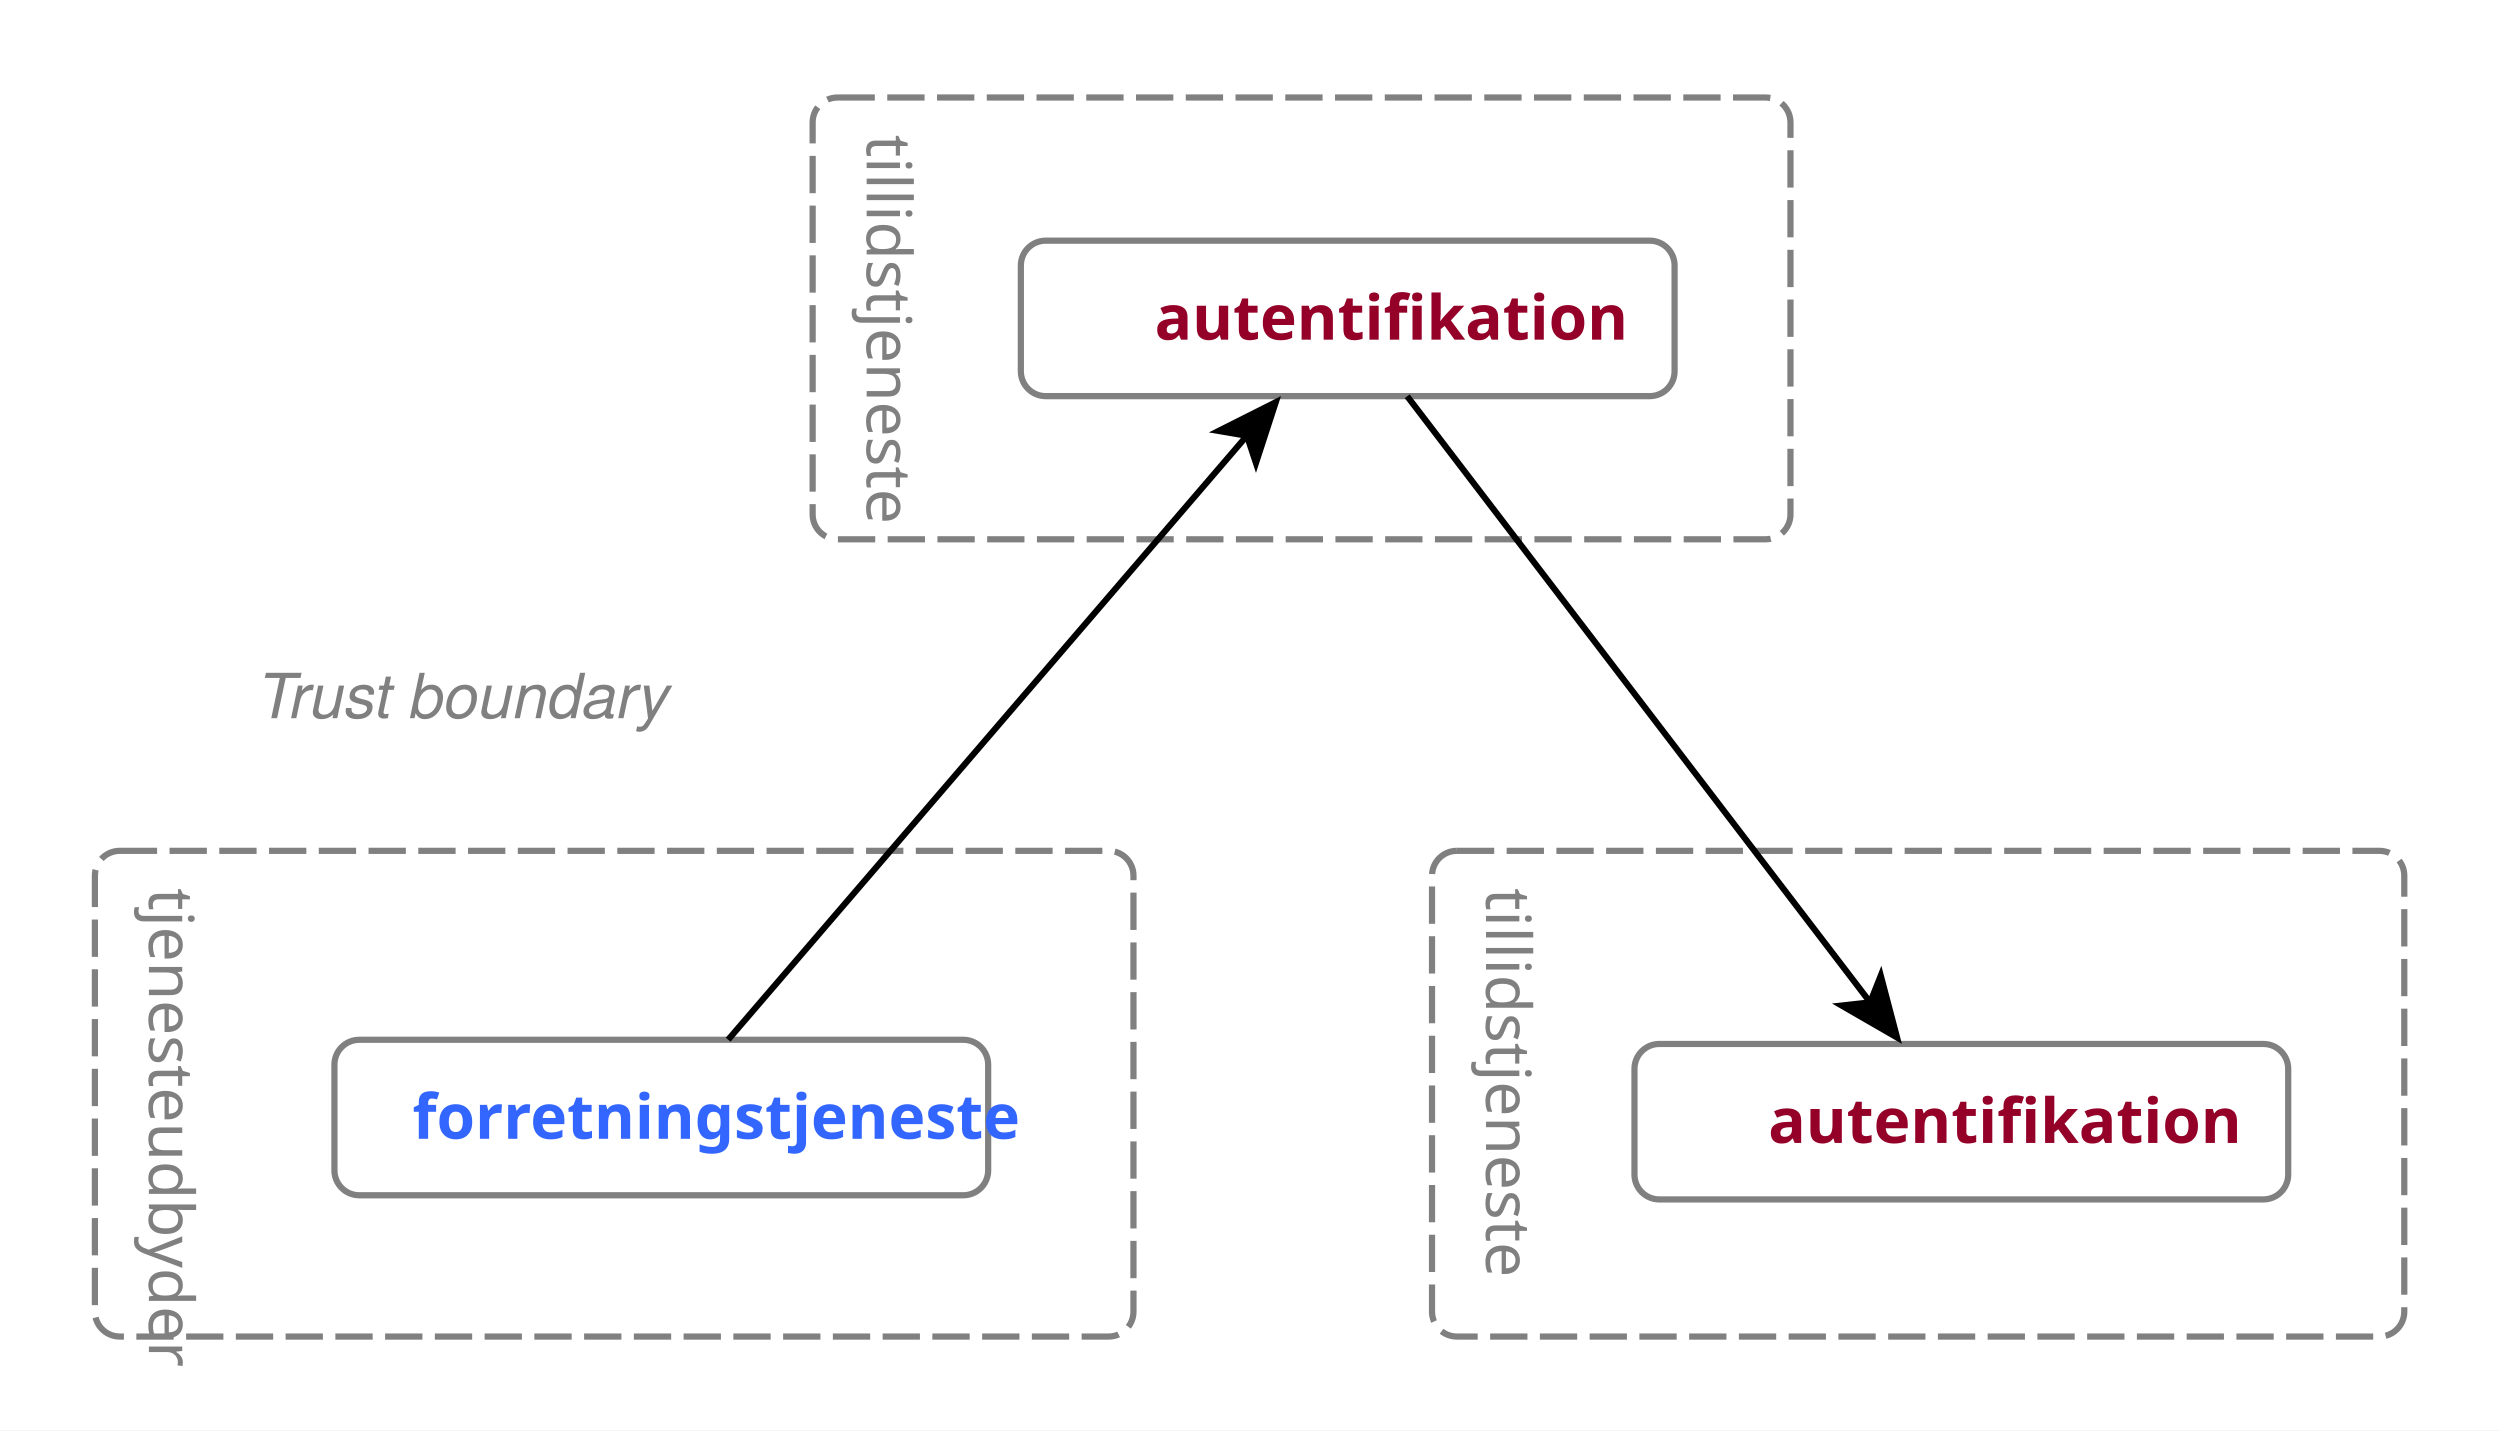
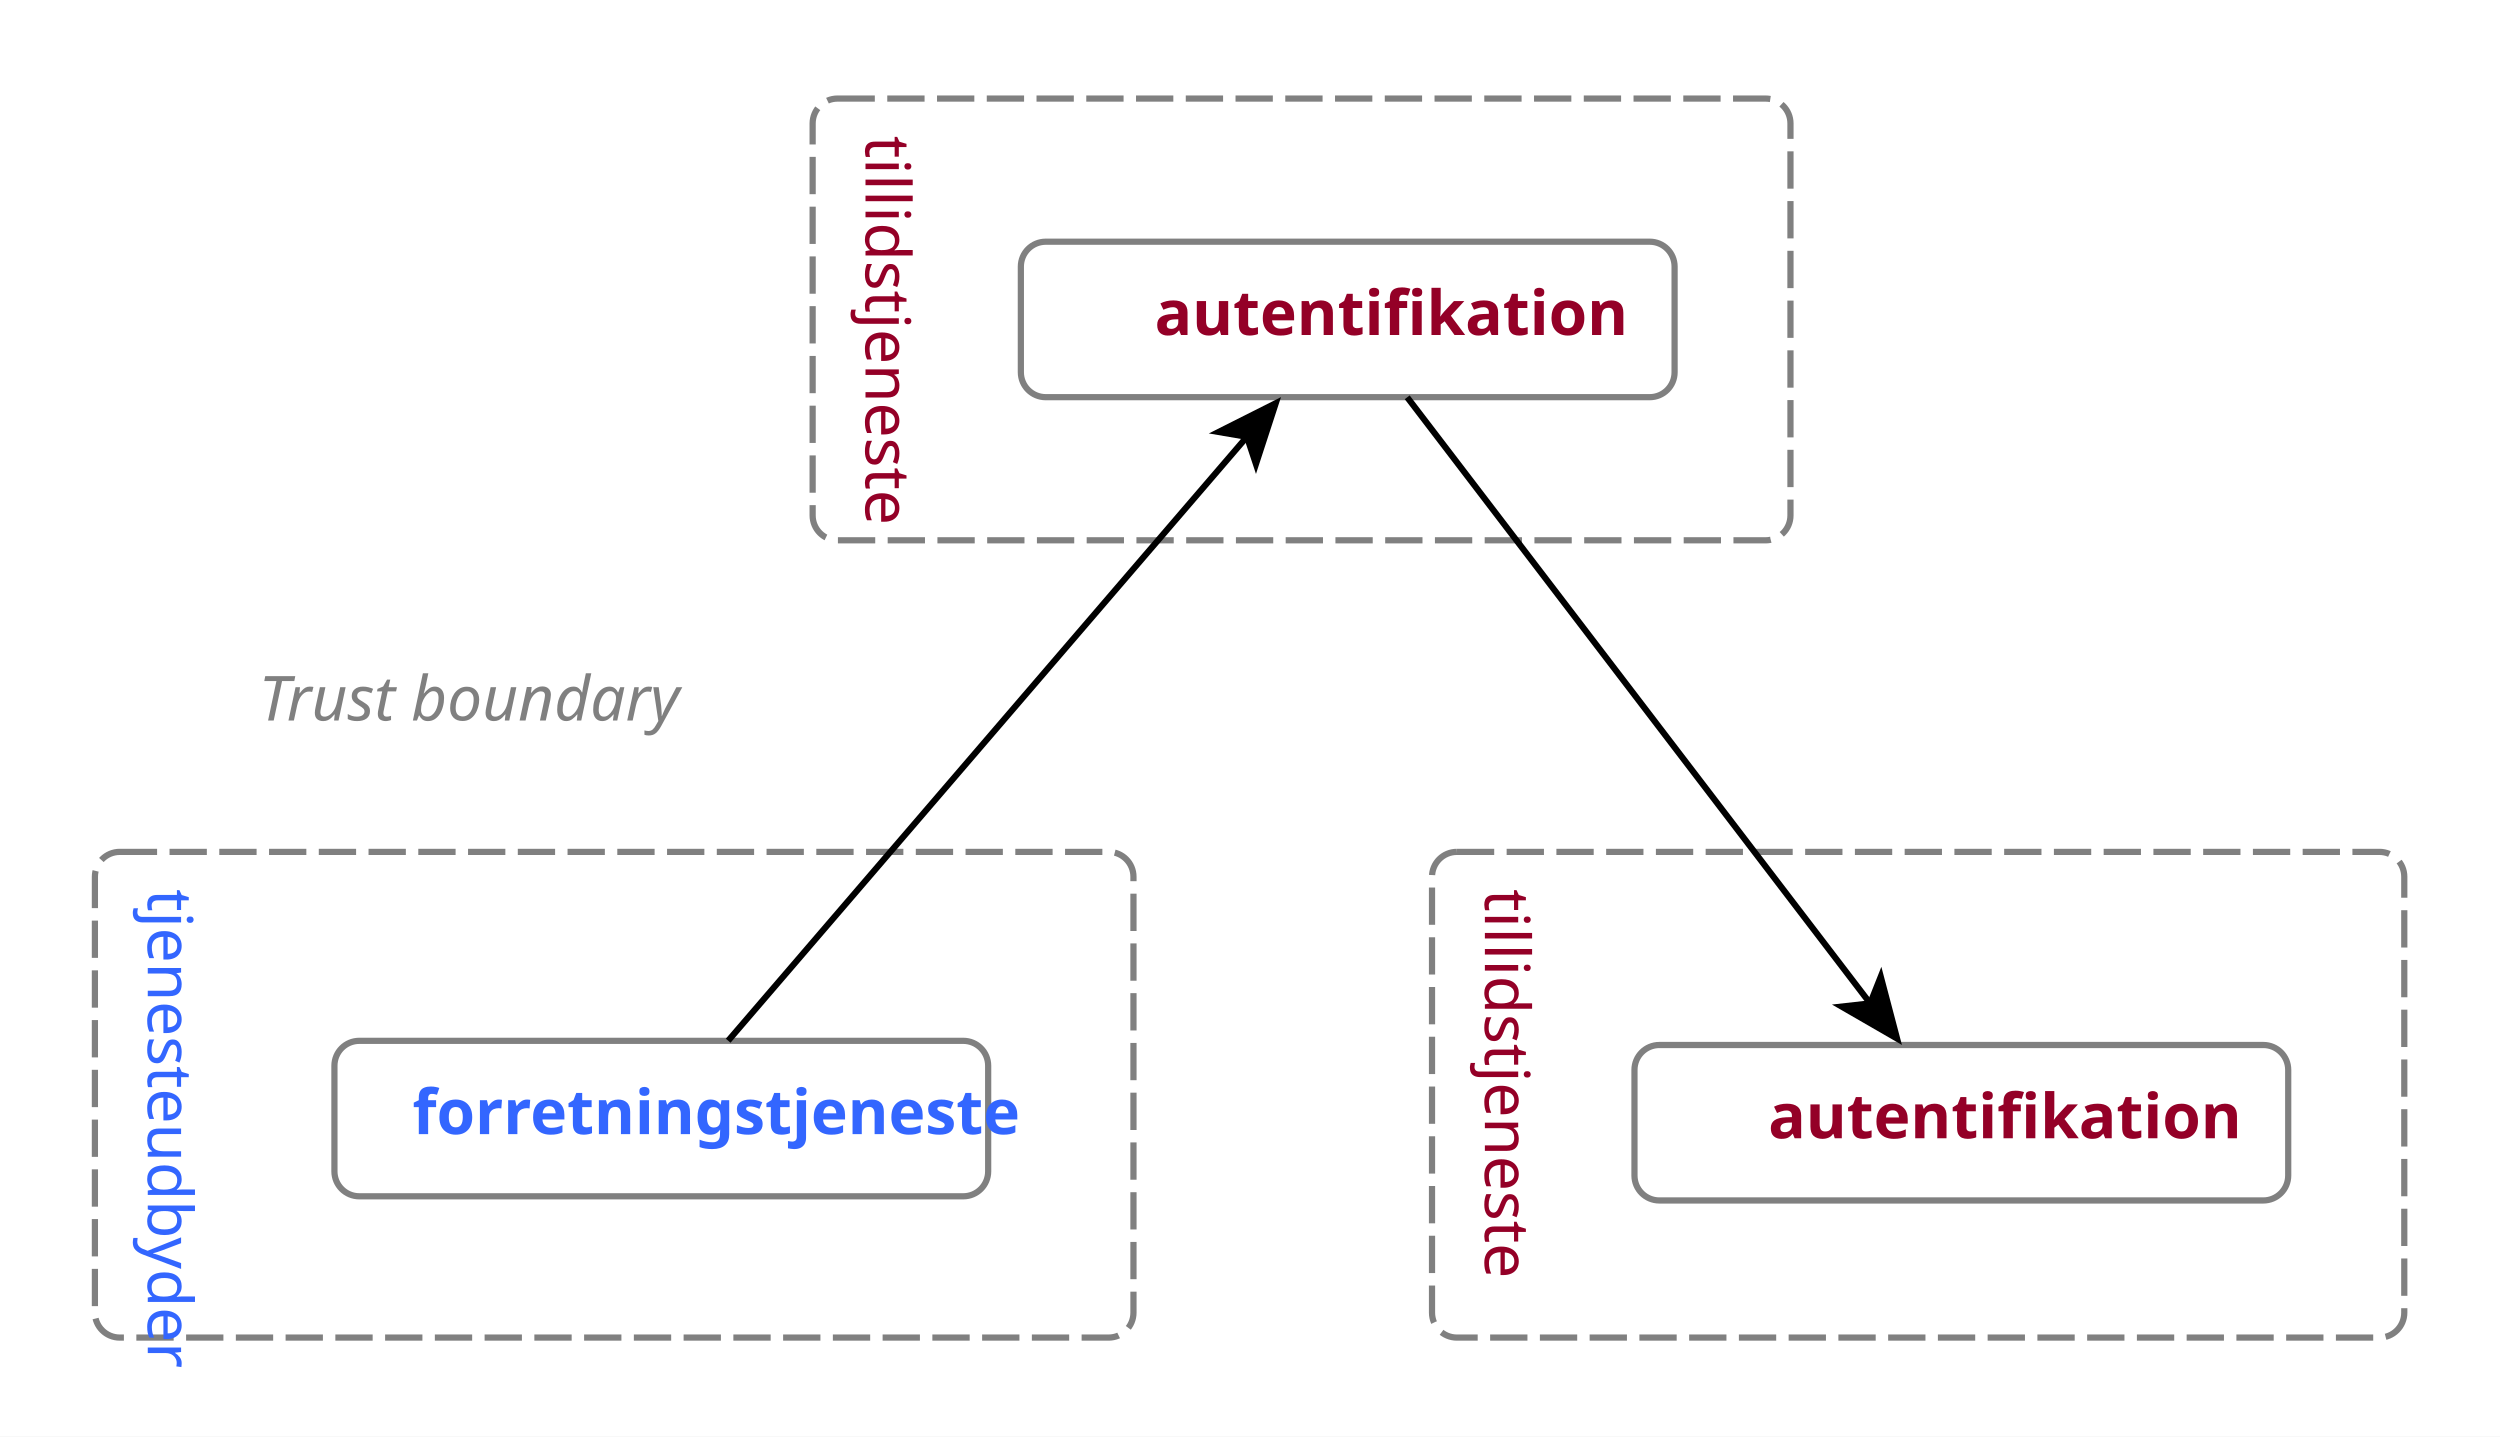
- <svg xmlns="http://www.w3.org/2000/svg" fill-opacity="1" color-rendering="auto" color-interpolation="auto" text-rendering="auto" stroke="black" stroke-linecap="square" width="402" stroke-miterlimit="10" shape-rendering="auto" stroke-opacity="1" fill="black" stroke-dasharray="none" font-weight="normal" stroke-width="1" height="230" font-family="'Dialog'" font-style="normal" stroke-linejoin="miter" font-size="12px" stroke-dashoffset="0" image-rendering="auto">
+ <svg xmlns="http://www.w3.org/2000/svg" fill-opacity="1" color-rendering="auto" color-interpolation="auto" text-rendering="auto" stroke="black" stroke-linecap="square" width="402" stroke-miterlimit="10" shape-rendering="auto" stroke-opacity="1" fill="black" stroke-dasharray="none" font-weight="normal" stroke-width="1" height="231" font-family="'Dialog'" font-style="normal" stroke-linejoin="miter" font-size="12px" stroke-dashoffset="0" image-rendering="auto">
  <defs id="genericDefs" />
  <g>
    <defs id="defs1">
      <clipPath clipPathUnits="userSpaceOnUse" id="clipPath1">
-         <path d="M0 0 L402 0 L402 230 L0 230 L0 0 Z" />
+         <path d="M0 0 L402 0 L402 231 L0 231 L0 0 Z" />
      </clipPath>
      <clipPath clipPathUnits="userSpaceOnUse" id="clipPath2">
-         <path d="M1059 652 L1461 652 L1461 882 L1059 882 L1059 652 Z" />
+         <path d="M6 -1 L408 -1 L408 230 L6 230 L6 -1 Z" />
      </clipPath>
      <clipPath clipPathUnits="userSpaceOnUse" id="clipPath3">
-         <path d="M-140.815 35.468 L-140.815 -366.532 L89.185 -366.532 L89.185 35.468 L-140.815 35.468 Z" />
+         <path d="M-140.982 33.261 L-140.982 -368.739 L90.019 -368.739 L90.019 33.261 L-140.982 33.261 Z" />
      </clipPath>
      <clipPath clipPathUnits="userSpaceOnUse" id="clipPath4">
-         <path d="M-19.682 150.879 L-19.682 -251.121 L210.318 -251.121 L210.318 150.879 L-19.682 150.879 Z" />
+         <path d="M-19.849 148.672 L-19.849 -253.328 L211.151 -253.328 L211.151 148.672 L-19.849 148.672 Z" />
      </clipPath>
      <clipPath clipPathUnits="userSpaceOnUse" id="clipPath5">
-         <path d="M-140.815 250.475 L-140.815 -151.525 L89.185 -151.525 L89.185 250.475 L-140.815 250.475 Z" />
+         <path d="M-140.982 248.268 L-140.982 -153.732 L90.019 -153.732 L90.019 248.268 L-140.982 248.268 Z" />
      </clipPath>
    </defs>
-     <g fill="white" text-rendering="geometricPrecision" shape-rendering="geometricPrecision" transform="translate(-1059,-652)" stroke="white">
-       <rect x="1059" width="402" height="230" y="652" clip-path="url(#clipPath2)" stroke="none" />
+     <g fill="white" text-rendering="geometricPrecision" shape-rendering="geometricPrecision" transform="translate(-6,1)" stroke="white">
+       <rect x="6" width="402" height="231" y="-1" clip-path="url(#clipPath2)" stroke="none" />
    </g>
-     <g stroke-linecap="butt" transform="matrix(1,0,0,1,-1059,-652)" fill="gray" text-rendering="geometricPrecision" shape-rendering="geometricPrecision" stroke-dasharray="6,2" stroke="gray" stroke-miterlimit="1.45">
-       <rect x="1074.261" y="788.815" clip-path="url(#clipPath2)" fill="none" width="167" rx="4" ry="4" height="78.102" />
+     <g stroke-linecap="butt" transform="matrix(1,0,0,1,-6,1)" fill="gray" text-rendering="geometricPrecision" shape-rendering="geometricPrecision" stroke-dasharray="6,2" stroke="gray" stroke-miterlimit="1.45">
+       <rect x="21.261" y="135.982" clip-path="url(#clipPath2)" fill="none" width="167" rx="4" ry="4" height="78.102" />
    </g>
-     <g stroke-linecap="butt" font-size="10px" transform="matrix(0,1,-1,0,35.4678,140.8148)" fill="gray" text-rendering="geometricPrecision" font-family="'Calibri'" shape-rendering="geometricPrecision" stroke="gray" stroke-miterlimit="1.45">
-       <text x="2" xml:space="preserve" y="11.521" clip-path="url(#clipPath3)" stroke="none">tjenesteudbyder</text>
+     <g stroke-linecap="butt" font-size="10px" transform="matrix(0,1,-1,0,33.2608,140.9815)" fill="rgb(51,102,255)" text-rendering="geometricPrecision" font-family="'Calibri'" shape-rendering="geometricPrecision" stroke="rgb(51,102,255)" stroke-miterlimit="1.45">
+       <text x="2" xml:space="preserve" y="9.5" clip-path="url(#clipPath3)" stroke="none">tjenesteudbyder</text>
    </g>
-     <g stroke-linecap="butt" transform="matrix(1,0,0,1,-1059,-652)" fill="gray" text-rendering="geometricPrecision" shape-rendering="geometricPrecision" stroke="gray" stroke-miterlimit="1.45">
-       <rect x="1112.777" y="819.198" clip-path="url(#clipPath2)" fill="none" width="105.12" rx="4" ry="4" height="25" />
+     <g stroke-linecap="butt" transform="matrix(1,0,0,1,-6,1)" fill="gray" text-rendering="geometricPrecision" shape-rendering="geometricPrecision" stroke="gray" stroke-miterlimit="1.45">
+       <rect x="59.777" y="166.365" clip-path="url(#clipPath2)" fill="none" width="105.12" rx="4" ry="4" height="25" />
    </g>
-     <g stroke-linecap="butt" font-size="10px" transform="matrix(1,0,0,1,-1059,-652)" fill="rgb(51,102,255)" text-rendering="geometricPrecision" font-family="'Calibri'" shape-rendering="geometricPrecision" stroke="rgb(51,102,255)" font-weight="bold" stroke-miterlimit="1.45">
-       <text x="1125.33" xml:space="preserve" y="835.116" clip-path="url(#clipPath2)" stroke="none">forretningstjeneste</text>
+     <g stroke-linecap="butt" font-size="10px" transform="matrix(1,0,0,1,-6,1)" fill="rgb(51,102,255)" text-rendering="geometricPrecision" font-family="'Calibri'" shape-rendering="geometricPrecision" stroke="rgb(51,102,255)" font-weight="bold" stroke-miterlimit="1.45">
+       <text x="72.33" xml:space="preserve" y="181.365" clip-path="url(#clipPath2)" stroke="none">forretningstjeneste</text>
    </g>
-     <g stroke-linecap="butt" transform="matrix(1,0,0,1,-1059,-652)" fill="gray" text-rendering="geometricPrecision" shape-rendering="geometricPrecision" stroke-dasharray="6,2" stroke="gray" stroke-miterlimit="1.45">
-       <rect x="1189.672" y="667.682" clip-path="url(#clipPath2)" fill="none" width="157.235" rx="4" ry="4" height="71.034" />
+     <g stroke-linecap="butt" transform="matrix(1,0,0,1,-6,1)" fill="gray" text-rendering="geometricPrecision" shape-rendering="geometricPrecision" stroke-dasharray="6,2" stroke="gray" stroke-miterlimit="1.45">
+       <rect x="136.672" y="14.849" clip-path="url(#clipPath2)" fill="none" width="157.235" rx="4" ry="4" height="71.034" />
    </g>
-     <g stroke-linecap="butt" font-size="10px" transform="matrix(0,1,-1,0,150.8794,19.6823)" fill="gray" text-rendering="geometricPrecision" font-family="'Calibri'" shape-rendering="geometricPrecision" stroke="gray" stroke-miterlimit="1.45">
-       <text x="2" xml:space="preserve" y="11.521" clip-path="url(#clipPath4)" stroke="none">tillidstjeneste</text>
+     <g stroke-linecap="butt" font-size="10px" transform="matrix(0,1,-1,0,148.6723,19.849)" fill="rgb(148,0,39)" text-rendering="geometricPrecision" font-family="'Calibri'" shape-rendering="geometricPrecision" stroke="rgb(148,0,39)" stroke-miterlimit="1.45">
+       <text x="2" xml:space="preserve" y="9.5" clip-path="url(#clipPath4)" stroke="none">tillidstjeneste</text>
    </g>
-     <g fill="white" text-rendering="geometricPrecision" shape-rendering="geometricPrecision" transform="matrix(1,0,0,1,-1059,-652)" stroke="white">
-       <rect x="1223.153" y="690.699" clip-path="url(#clipPath2)" width="105.12" rx="4" ry="4" height="25" stroke="none" />
+     <g fill="white" text-rendering="geometricPrecision" shape-rendering="geometricPrecision" transform="matrix(1,0,0,1,-6,1)" stroke="white">
+       <rect x="170.154" y="37.866" clip-path="url(#clipPath2)" width="105.12" rx="4" ry="4" height="25" stroke="none" />
    </g>
-     <g stroke-linecap="butt" transform="matrix(1,0,0,1,-1059,-652)" fill="gray" text-rendering="geometricPrecision" shape-rendering="geometricPrecision" stroke="gray" stroke-miterlimit="1.45">
-       <rect x="1223.153" y="690.699" clip-path="url(#clipPath2)" fill="none" width="105.12" rx="4" ry="4" height="25" />
+     <g stroke-linecap="butt" transform="matrix(1,0,0,1,-6,1)" fill="gray" text-rendering="geometricPrecision" shape-rendering="geometricPrecision" stroke="gray" stroke-miterlimit="1.45">
+       <rect x="170.154" y="37.866" clip-path="url(#clipPath2)" fill="none" width="105.12" rx="4" ry="4" height="25" />
    </g>
-     <g stroke-linecap="butt" font-size="10px" transform="matrix(1,0,0,1,-1059,-652)" fill="rgb(148,0,39)" text-rendering="geometricPrecision" font-family="'Calibri'" shape-rendering="geometricPrecision" stroke="rgb(148,0,39)" font-weight="bold" stroke-miterlimit="1.45">
-       <text x="1244.656" xml:space="preserve" y="706.617" clip-path="url(#clipPath2)" stroke="none">autentifikation</text>
+     <g stroke-linecap="butt" font-size="10px" transform="matrix(1,0,0,1,-6,1)" fill="rgb(148,0,39)" text-rendering="geometricPrecision" font-family="'Calibri'" shape-rendering="geometricPrecision" stroke="rgb(148,0,39)" font-weight="bold" stroke-miterlimit="1.45">
+       <text x="191.656" xml:space="preserve" y="52.866" clip-path="url(#clipPath2)" stroke="none">autentifikation</text>
    </g>
-     <g stroke-linecap="butt" transform="matrix(1,0,0,1,-1059,-652)" fill="gray" text-rendering="geometricPrecision" shape-rendering="geometricPrecision" stroke-dasharray="6,2" stroke="gray" stroke-miterlimit="1.45">
-       <rect x="1289.268" y="788.815" clip-path="url(#clipPath2)" fill="none" width="156.341" rx="4" ry="4" height="78.102" />
+     <g stroke-linecap="butt" transform="matrix(1,0,0,1,-6,1)" fill="gray" text-rendering="geometricPrecision" shape-rendering="geometricPrecision" stroke-dasharray="6,2" stroke="gray" stroke-miterlimit="1.45">
+       <rect x="236.268" y="135.982" clip-path="url(#clipPath2)" fill="none" width="156.341" rx="4" ry="4" height="78.102" />
    </g>
-     <g stroke-linecap="butt" font-size="10px" transform="matrix(0,1,-1,0,250.4746,140.8148)" fill="gray" text-rendering="geometricPrecision" font-family="'Calibri'" shape-rendering="geometricPrecision" stroke="gray" stroke-miterlimit="1.45">
-       <text x="2" xml:space="preserve" y="11.521" clip-path="url(#clipPath5)" stroke="none">tillidstjeneste</text>
+     <g stroke-linecap="butt" font-size="10px" transform="matrix(0,1,-1,0,248.2676,140.9815)" fill="rgb(148,0,39)" text-rendering="geometricPrecision" font-family="'Calibri'" shape-rendering="geometricPrecision" stroke="rgb(148,0,39)" stroke-miterlimit="1.45">
+       <text x="2" xml:space="preserve" y="9.5" clip-path="url(#clipPath5)" stroke="none">tillidstjeneste</text>
    </g>
-     <g fill="white" text-rendering="geometricPrecision" shape-rendering="geometricPrecision" transform="matrix(1,0,0,1,-1059,-652)" stroke="white">
-       <rect x="1321.824" y="819.868" clip-path="url(#clipPath2)" width="105.12" rx="4" ry="4" height="25" stroke="none" />
+     <g fill="white" text-rendering="geometricPrecision" shape-rendering="geometricPrecision" transform="matrix(1,0,0,1,-6,1)" stroke="white">
+       <rect x="268.824" y="167.035" clip-path="url(#clipPath2)" width="105.12" rx="4" ry="4" height="25" stroke="none" />
    </g>
-     <g stroke-linecap="butt" transform="matrix(1,0,0,1,-1059,-652)" fill="gray" text-rendering="geometricPrecision" shape-rendering="geometricPrecision" stroke="gray" stroke-miterlimit="1.45">
-       <rect x="1321.824" y="819.868" clip-path="url(#clipPath2)" fill="none" width="105.12" rx="4" ry="4" height="25" />
+     <g stroke-linecap="butt" transform="matrix(1,0,0,1,-6,1)" fill="gray" text-rendering="geometricPrecision" shape-rendering="geometricPrecision" stroke="gray" stroke-miterlimit="1.45">
+       <rect x="268.824" y="167.035" clip-path="url(#clipPath2)" fill="none" width="105.12" rx="4" ry="4" height="25" />
    </g>
-     <g stroke-linecap="butt" font-size="10px" transform="matrix(1,0,0,1,-1059,-652)" fill="rgb(148,0,39)" text-rendering="geometricPrecision" font-family="'Calibri'" shape-rendering="geometricPrecision" stroke="rgb(148,0,39)" font-weight="bold" stroke-miterlimit="1.45">
-       <text x="1343.327" xml:space="preserve" y="835.786" clip-path="url(#clipPath2)" stroke="none">autentifikation</text>
+     <g stroke-linecap="butt" font-size="10px" transform="matrix(1,0,0,1,-6,1)" fill="rgb(148,0,39)" text-rendering="geometricPrecision" font-family="'Calibri'" shape-rendering="geometricPrecision" stroke="rgb(148,0,39)" font-weight="bold" stroke-miterlimit="1.45">
+       <text x="290.327" xml:space="preserve" y="182.035" clip-path="url(#clipPath2)" stroke="none">autentifikation</text>
    </g>
-     <g transform="matrix(1,0,0,1,-1059,-652)" fill-opacity="0.902" fill="rgb(255,255,255)" text-rendering="geometricPrecision" shape-rendering="geometricPrecision" stroke="rgb(255,255,255)" stroke-opacity="0.902">
-       <rect x="1101.218" y="747.265" clip-path="url(#clipPath2)" width="66" rx="4" ry="4" height="33" stroke="none" />
+     <g transform="matrix(1,0,0,1,-6,1)" fill-opacity="0.902" fill="rgb(255,255,255)" text-rendering="geometricPrecision" shape-rendering="geometricPrecision" stroke="rgb(255,255,255)" stroke-opacity="0.902">
+       <rect x="48.218" y="94.432" clip-path="url(#clipPath2)" width="66" rx="4" ry="4" height="33" stroke="none" />
    </g>
-     <g stroke-linecap="butt" font-size="10px" transform="matrix(1,0,0,1,-1059,-652)" fill="gray" text-rendering="geometricPrecision" font-family="'Helvetica Neue'" shape-rendering="geometricPrecision" font-style="italic" stroke="gray" stroke-miterlimit="1.45">
-       <text x="1100.508" xml:space="preserve" y="767.485" clip-path="url(#clipPath2)" stroke="none">Trust boundary</text>
+     <g stroke-linecap="butt" font-size="10px" transform="matrix(1,0,0,1,-6,1)" fill="gray" text-rendering="geometricPrecision" shape-rendering="geometricPrecision" font-style="italic" stroke="gray" stroke-miterlimit="1.45">
+       <text x="47.59" xml:space="preserve" y="114.86" clip-path="url(#clipPath2)" stroke="none">Trust boundary</text>
    </g>
-     <g text-rendering="geometricPrecision" stroke-miterlimit="1.45" shape-rendering="geometricPrecision" transform="matrix(1,0,0,1,-1059,-652)" stroke-linecap="butt">
-       <path fill="none" d="M1176.089 819.181 L1259.774 721.755" clip-path="url(#clipPath2)" />
-       <path d="M1264.987 715.687 L1253.375 721.532 L1259.123 722.514 L1260.961 728.047 Z" clip-path="url(#clipPath2)" stroke="none" />
-       <path fill="none" d="M1285.277 715.719 L1359.977 813.509" clip-path="url(#clipPath2)" />
-       <path d="M1364.834 819.866 L1361.523 807.295 L1359.37 812.714 L1353.576 813.365 Z" clip-path="url(#clipPath2)" stroke="none" />
+     <g text-rendering="geometricPrecision" stroke-miterlimit="1.45" shape-rendering="geometricPrecision" transform="matrix(1,0,0,1,-6,1)" stroke-linecap="butt">
+       <path fill="none" d="M123.089 166.348 L206.774 68.922" clip-path="url(#clipPath2)" />
+       <path d="M211.987 62.853 L200.375 68.698 L206.123 69.68 L207.961 75.214 Z" clip-path="url(#clipPath2)" stroke="none" />
+       <path fill="none" d="M232.277 62.885 L306.977 160.675" clip-path="url(#clipPath2)" />
+       <path d="M311.834 167.033 L308.523 154.461 L306.37 159.881 L300.576 160.532 Z" clip-path="url(#clipPath2)" stroke="none" />
    </g>
  </g>
</svg>
